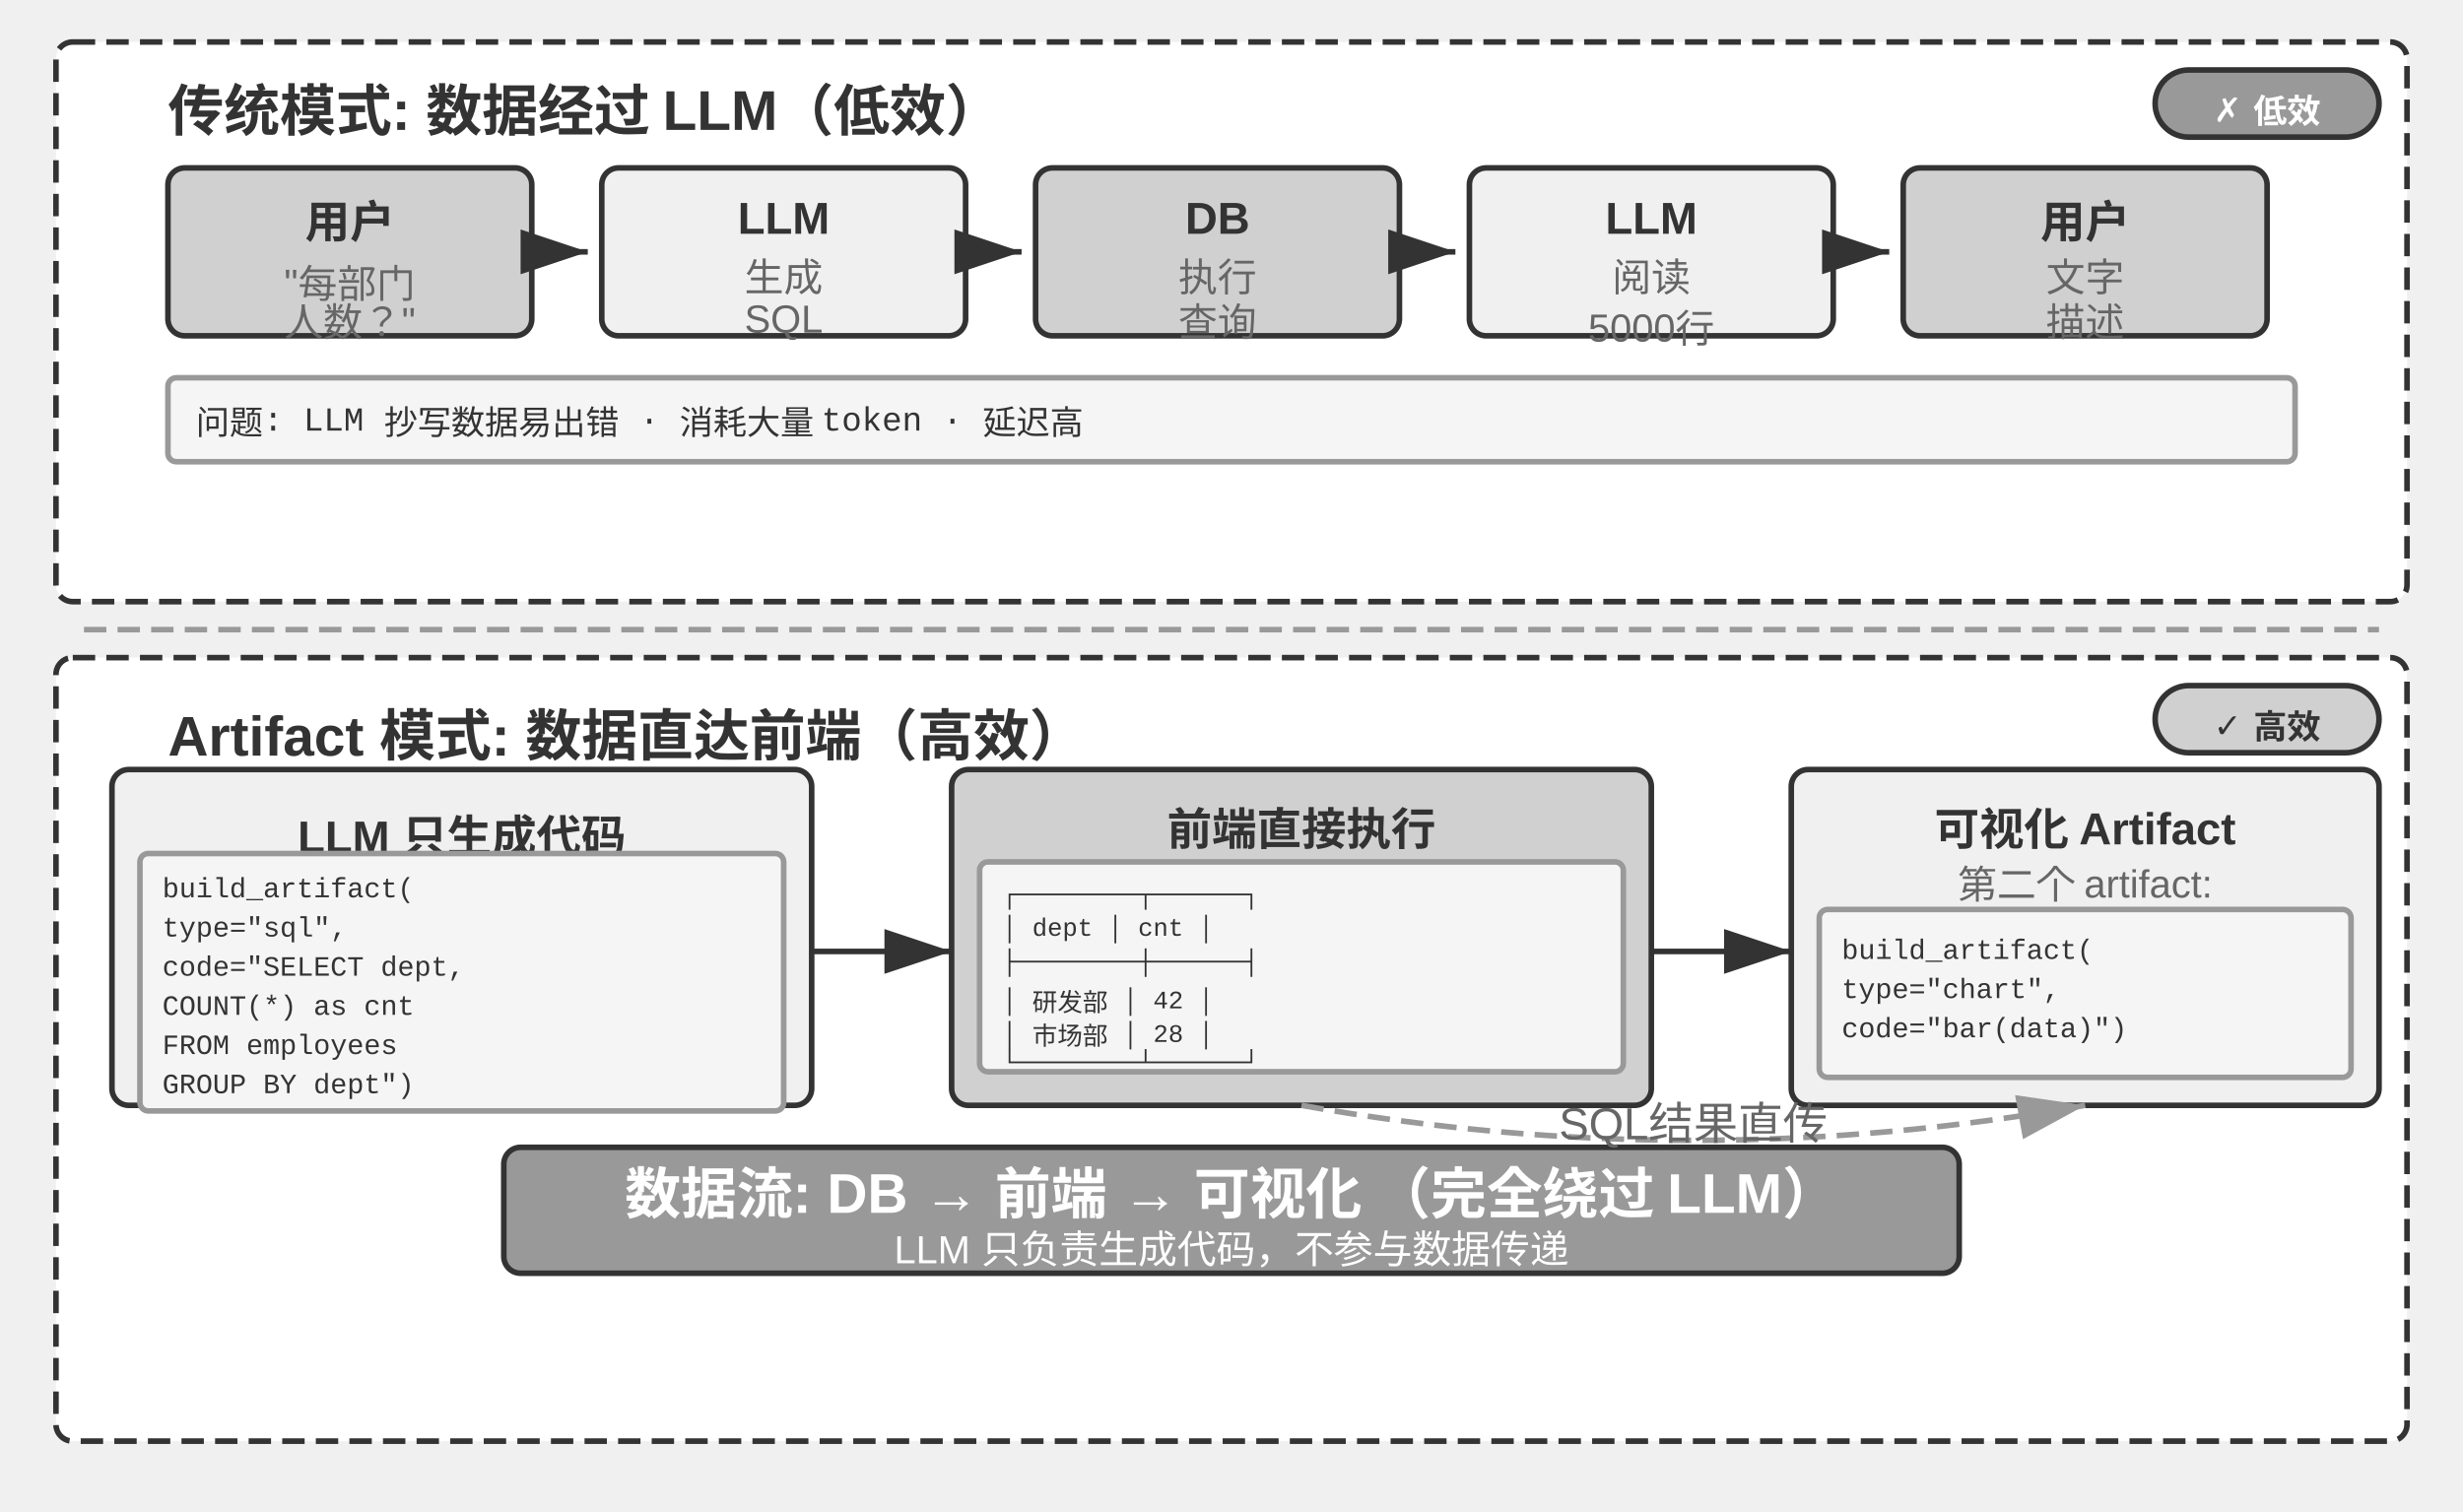
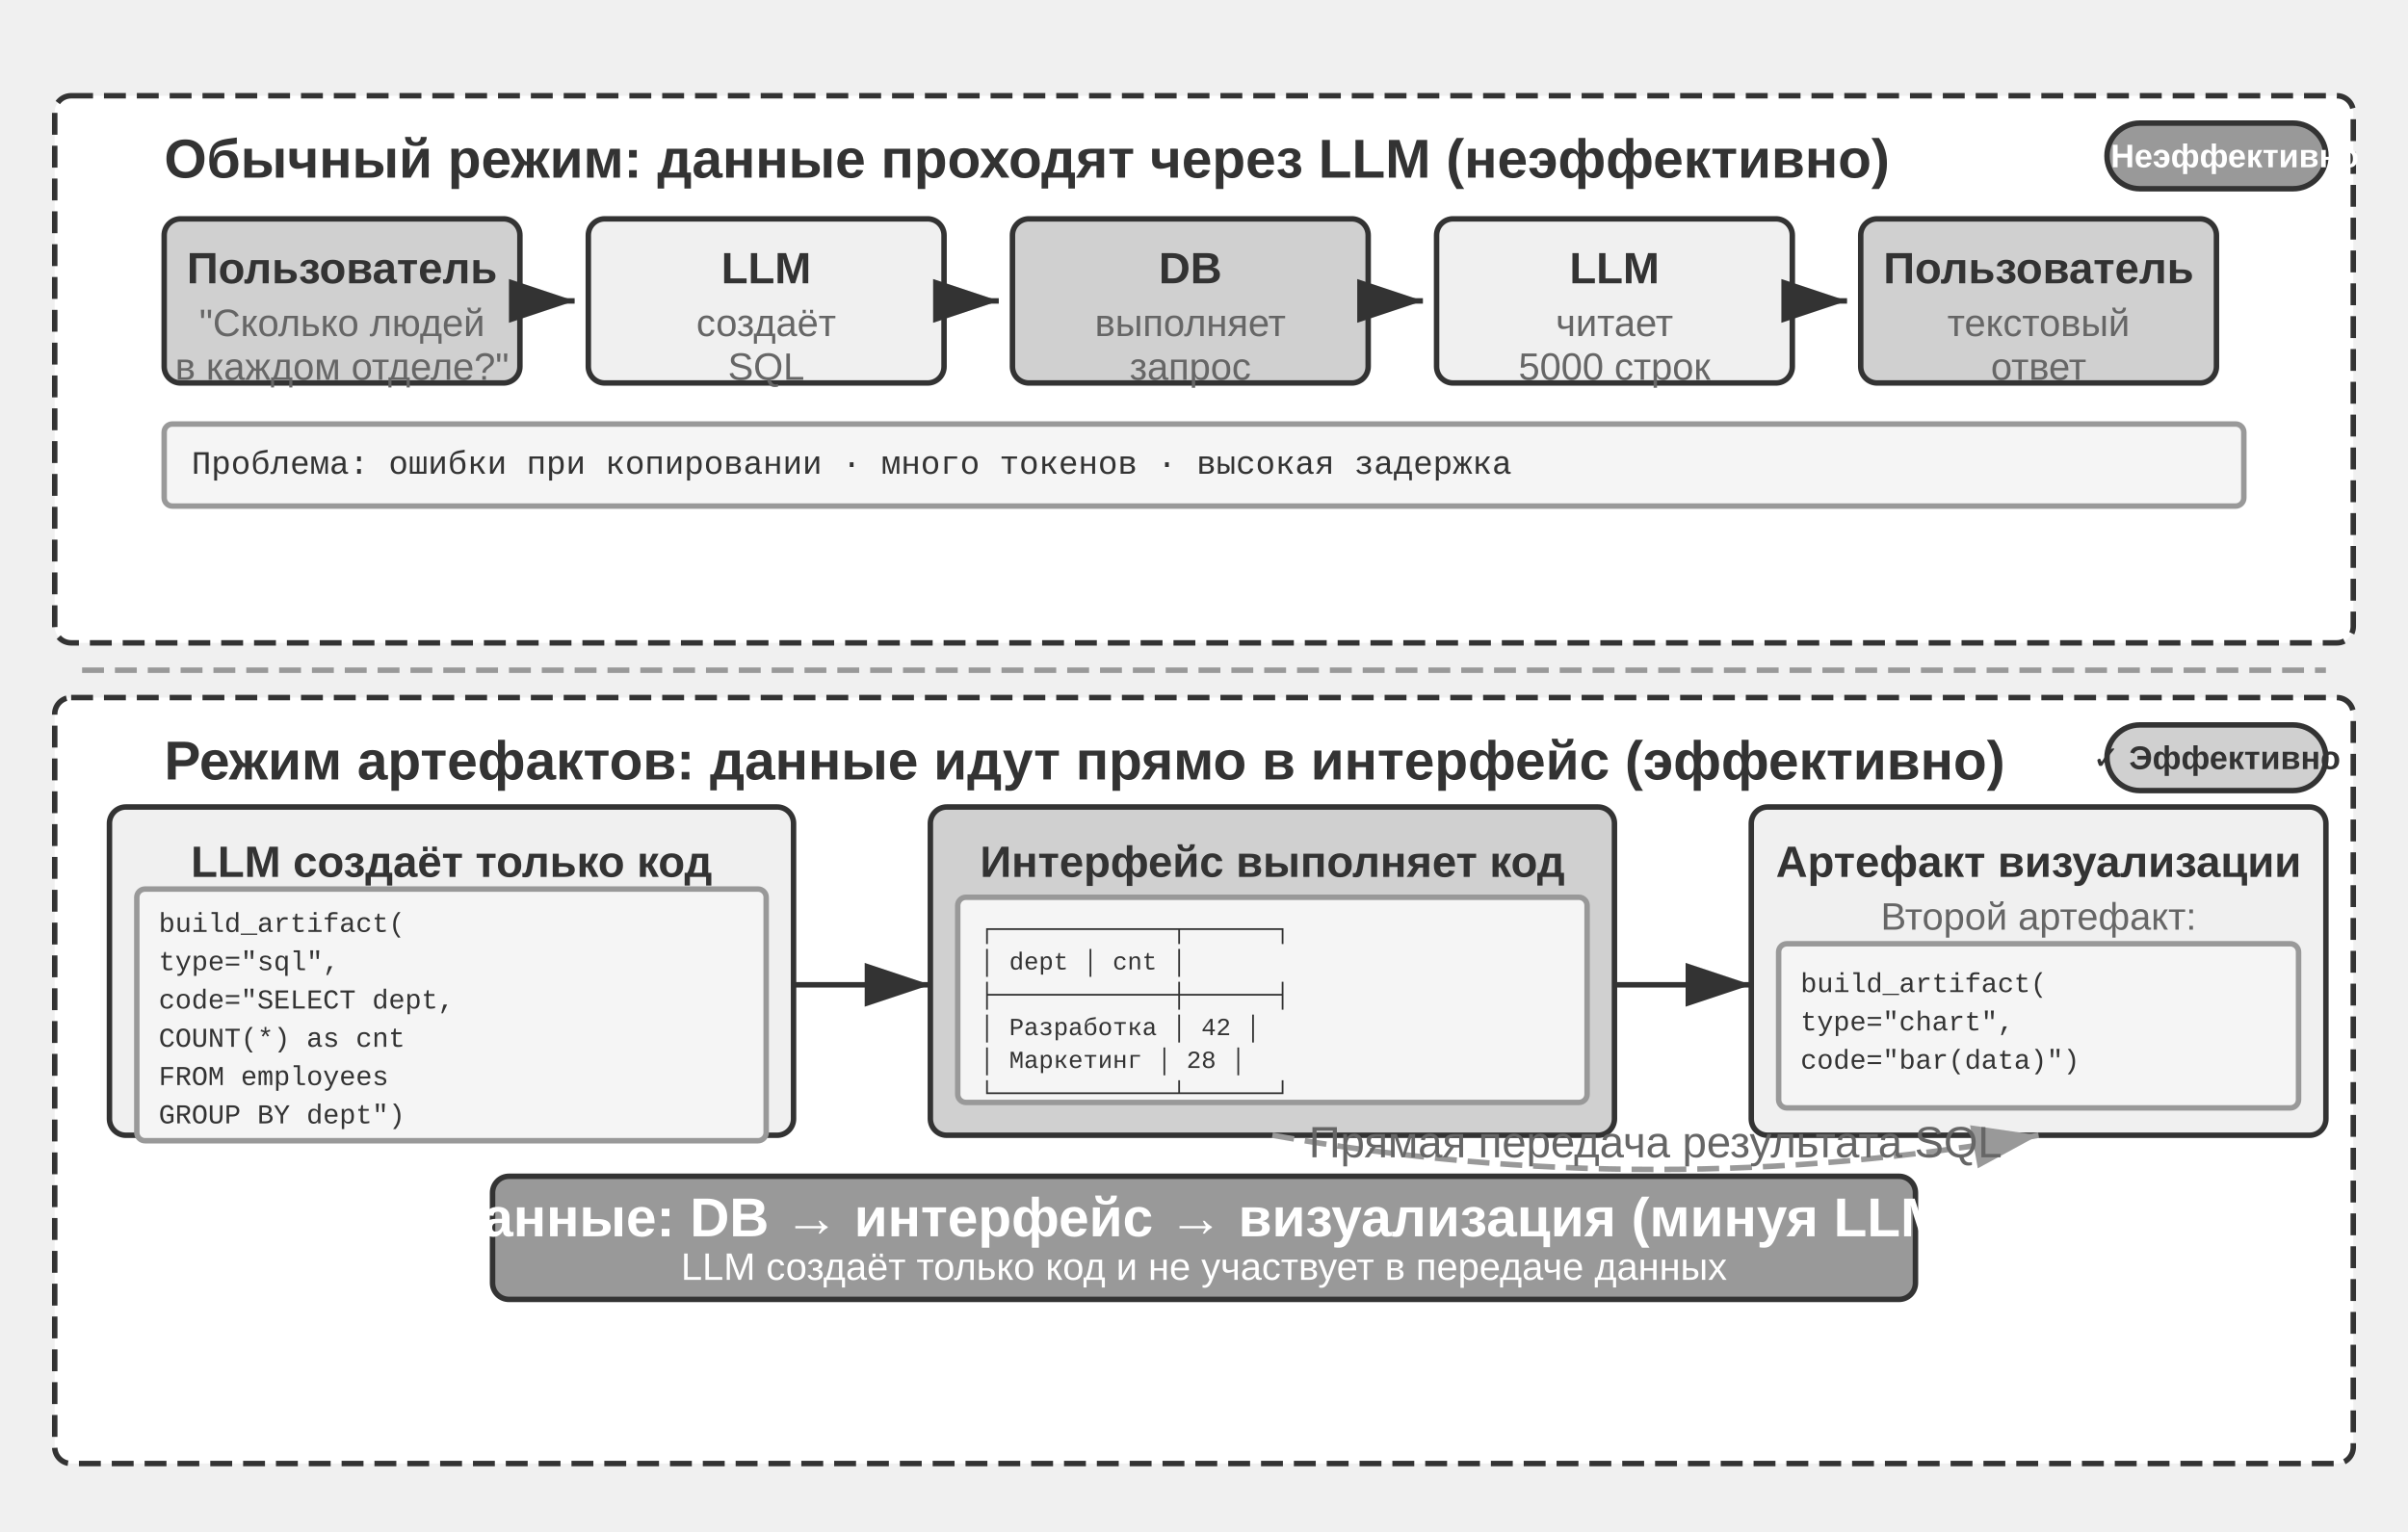
- <svg xmlns="http://www.w3.org/2000/svg" viewBox="0 40 880 540" width="880" height="540" style="background:#ffffff">
+ <svg xmlns="http://www.w3.org/2000/svg" viewBox="0 20 880 560" width="880" height="560" style="background:#ffffff">
  <defs>
    <marker id="ah" markerWidth="12" markerHeight="8" refX="12" refY="4" orient="auto">
      <polygon points="0 0, 12 4, 0 8" fill="#333333" />
    </marker>
    <marker id="ah-light" markerWidth="12" markerHeight="8" refX="12" refY="4" orient="auto">
      <polygon points="0 0, 12 4, 0 8" fill="#999999" />
    </marker>
  </defs>
  <rect x="20" y="55" width="840" height="200" rx="6" fill="#ffffff" stroke="#333333" stroke-width="2" stroke-dasharray="8,4" />
-   <text x="60" y="78" font-family="Arial, 'Helvetica Neue', Helvetica, 'PingFang SC', 'Microsoft YaHei', sans-serif" font-size="20" fill="#333333" text-anchor="start" dominant-baseline="central" font-weight="bold">传统模式: 数据经过 LLM（低效）</text>
+   <text x="60" y="78" font-family="Arial, 'Helvetica Neue', Helvetica, 'PingFang SC', 'Microsoft YaHei', sans-serif" font-size="20" fill="#333333" text-anchor="start" dominant-baseline="central" font-weight="bold">Обычный режим: данные проходят через LLM (неэффективно)</text>
  <rect x="770" y="65" width="80" height="24" rx="12" fill="#999999" stroke="#333333" stroke-width="2" />
-   <text x="810.0" y="77.0" font-family="Arial, 'Helvetica Neue', Helvetica, 'PingFang SC', 'Microsoft YaHei', sans-serif" font-size="12" fill="#ffffff" text-anchor="middle" dominant-baseline="central" font-weight="bold">✗ 低效</text>
+   <text x="810.0" y="77.0" font-family="Arial, 'Helvetica Neue', Helvetica, 'PingFang SC', 'Microsoft YaHei', sans-serif" font-size="12" fill="#ffffff" text-anchor="middle" dominant-baseline="central" font-weight="bold" textLength="68.0" lengthAdjust="spacingAndGlyphs">✗ Неэффективно</text>
  <rect x="60" y="100" width="130" height="60" rx="6" fill="#d0d0d0" stroke="#333333" stroke-width="2" />
-   <text x="125" y="118" font-family="Arial, 'Helvetica Neue', Helvetica, 'PingFang SC', 'Microsoft YaHei', sans-serif" font-size="16" fill="#333333" text-anchor="middle" dominant-baseline="central" font-weight="bold">用户</text>
-   <text x="125" y="138" font-family="Arial, 'Helvetica Neue', Helvetica, 'PingFang SC', 'Microsoft YaHei', sans-serif" font-size="14" fill="#666666" text-anchor="middle" dominant-baseline="central" font-weight="normal">"每部门</text>
-   <text x="125" y="154" font-family="Arial, 'Helvetica Neue', Helvetica, 'PingFang SC', 'Microsoft YaHei', sans-serif" font-size="14" fill="#666666" text-anchor="middle" dominant-baseline="central" font-weight="normal">人数？"</text>
+   <text x="125" y="118" font-family="Arial, 'Helvetica Neue', Helvetica, 'PingFang SC', 'Microsoft YaHei', sans-serif" font-size="16" fill="#333333" text-anchor="middle" dominant-baseline="central" font-weight="bold">Пользователь</text>
+   <text x="125" y="138" font-family="Arial, 'Helvetica Neue', Helvetica, 'PingFang SC', 'Microsoft YaHei', sans-serif" font-size="14" fill="#666666" text-anchor="middle" dominant-baseline="central" font-weight="normal">"Сколько людей</text>
+   <text x="125" y="154" font-family="Arial, 'Helvetica Neue', Helvetica, 'PingFang SC', 'Microsoft YaHei', sans-serif" font-size="14" fill="#666666" text-anchor="middle" dominant-baseline="central" font-weight="normal" textLength="118.0" lengthAdjust="spacingAndGlyphs">в каждом отделе?"</text>
  <line x1="190" y1="130" x2="210" y2="130" stroke="#333333" stroke-width="2" marker-end="url(#ah)" />
  <rect x="215" y="100" width="130" height="60" rx="6" fill="#f0f0f0" stroke="#333333" stroke-width="2" />
  <text x="280" y="118" font-family="Arial, 'Helvetica Neue', Helvetica, 'PingFang SC', 'Microsoft YaHei', sans-serif" font-size="16" fill="#333333" text-anchor="middle" dominant-baseline="central" font-weight="bold">LLM</text>
-   <text x="280" y="138" font-family="Arial, 'Helvetica Neue', Helvetica, 'PingFang SC', 'Microsoft YaHei', sans-serif" font-size="14" fill="#666666" text-anchor="middle" dominant-baseline="central" font-weight="normal">生成</text>
+   <text x="280" y="138" font-family="Arial, 'Helvetica Neue', Helvetica, 'PingFang SC', 'Microsoft YaHei', sans-serif" font-size="14" fill="#666666" text-anchor="middle" dominant-baseline="central" font-weight="normal">создаёт</text>
  <text x="280" y="154" font-family="Arial, 'Helvetica Neue', Helvetica, 'PingFang SC', 'Microsoft YaHei', sans-serif" font-size="14" fill="#666666" text-anchor="middle" dominant-baseline="central" font-weight="normal">SQL</text>
  <line x1="345" y1="130" x2="365" y2="130" stroke="#333333" stroke-width="2" marker-end="url(#ah)" />
  <rect x="370" y="100" width="130" height="60" rx="6" fill="#d0d0d0" stroke="#333333" stroke-width="2" />
  <text x="435" y="118" font-family="Arial, 'Helvetica Neue', Helvetica, 'PingFang SC', 'Microsoft YaHei', sans-serif" font-size="16" fill="#333333" text-anchor="middle" dominant-baseline="central" font-weight="bold">DB</text>
-   <text x="435" y="138" font-family="Arial, 'Helvetica Neue', Helvetica, 'PingFang SC', 'Microsoft YaHei', sans-serif" font-size="14" fill="#666666" text-anchor="middle" dominant-baseline="central" font-weight="normal">执行</text>
-   <text x="435" y="154" font-family="Arial, 'Helvetica Neue', Helvetica, 'PingFang SC', 'Microsoft YaHei', sans-serif" font-size="14" fill="#666666" text-anchor="middle" dominant-baseline="central" font-weight="normal">查询</text>
+   <text x="435" y="138" font-family="Arial, 'Helvetica Neue', Helvetica, 'PingFang SC', 'Microsoft YaHei', sans-serif" font-size="14" fill="#666666" text-anchor="middle" dominant-baseline="central" font-weight="normal">выполняет</text>
+   <text x="435" y="154" font-family="Arial, 'Helvetica Neue', Helvetica, 'PingFang SC', 'Microsoft YaHei', sans-serif" font-size="14" fill="#666666" text-anchor="middle" dominant-baseline="central" font-weight="normal">запрос</text>
  <line x1="500" y1="130" x2="520" y2="130" stroke="#333333" stroke-width="2" marker-end="url(#ah)" />
  <rect x="525" y="100" width="130" height="60" rx="6" fill="#f0f0f0" stroke="#333333" stroke-width="2" />
  <text x="590" y="118" font-family="Arial, 'Helvetica Neue', Helvetica, 'PingFang SC', 'Microsoft YaHei', sans-serif" font-size="16" fill="#333333" text-anchor="middle" dominant-baseline="central" font-weight="bold">LLM</text>
-   <text x="590" y="138" font-family="Arial, 'Helvetica Neue', Helvetica, 'PingFang SC', 'Microsoft YaHei', sans-serif" font-size="14" fill="#666666" text-anchor="middle" dominant-baseline="central" font-weight="normal">阅读</text>
-   <text x="590" y="154" font-family="Arial, 'Helvetica Neue', Helvetica, 'PingFang SC', 'Microsoft YaHei', sans-serif" font-size="14" fill="#666666" text-anchor="middle" dominant-baseline="central" font-weight="normal">5000行</text>
+   <text x="590" y="138" font-family="Arial, 'Helvetica Neue', Helvetica, 'PingFang SC', 'Microsoft YaHei', sans-serif" font-size="14" fill="#666666" text-anchor="middle" dominant-baseline="central" font-weight="normal">читает</text>
+   <text x="590" y="154" font-family="Arial, 'Helvetica Neue', Helvetica, 'PingFang SC', 'Microsoft YaHei', sans-serif" font-size="14" fill="#666666" text-anchor="middle" dominant-baseline="central" font-weight="normal">5000 строк</text>
  <line x1="655" y1="130" x2="675" y2="130" stroke="#333333" stroke-width="2" marker-end="url(#ah)" />
  <rect x="680" y="100" width="130" height="60" rx="6" fill="#d0d0d0" stroke="#333333" stroke-width="2" />
-   <text x="745" y="118" font-family="Arial, 'Helvetica Neue', Helvetica, 'PingFang SC', 'Microsoft YaHei', sans-serif" font-size="16" fill="#333333" text-anchor="middle" dominant-baseline="central" font-weight="bold">用户</text>
-   <text x="745" y="138" font-family="Arial, 'Helvetica Neue', Helvetica, 'PingFang SC', 'Microsoft YaHei', sans-serif" font-size="14" fill="#666666" text-anchor="middle" dominant-baseline="central" font-weight="normal">文字</text>
-   <text x="745" y="154" font-family="Arial, 'Helvetica Neue', Helvetica, 'PingFang SC', 'Microsoft YaHei', sans-serif" font-size="14" fill="#666666" text-anchor="middle" dominant-baseline="central" font-weight="normal">描述</text>
+   <text x="745" y="118" font-family="Arial, 'Helvetica Neue', Helvetica, 'PingFang SC', 'Microsoft YaHei', sans-serif" font-size="16" fill="#333333" text-anchor="middle" dominant-baseline="central" font-weight="bold">Пользователь</text>
+   <text x="745" y="138" font-family="Arial, 'Helvetica Neue', Helvetica, 'PingFang SC', 'Microsoft YaHei', sans-serif" font-size="14" fill="#666666" text-anchor="middle" dominant-baseline="central" font-weight="normal">текстовый</text>
+   <text x="745" y="154" font-family="Arial, 'Helvetica Neue', Helvetica, 'PingFang SC', 'Microsoft YaHei', sans-serif" font-size="14" fill="#666666" text-anchor="middle" dominant-baseline="central" font-weight="normal">ответ</text>
  <rect x="60" y="175" width="760" height="30" rx="3" fill="#f5f5f5" stroke="#999999" stroke-width="2" />
-   <text x="70" y="190" font-family="'Courier New', Courier, monospace" font-size="12" fill="#333333" text-anchor="start" dominant-baseline="central">问题: LLM 抄写数据易出错 · 消耗大量 token · 延迟高</text>
+   <text x="70" y="190" font-family="'Courier New', Courier, monospace" font-size="12" fill="#333333" text-anchor="start" dominant-baseline="central">Проблема: ошибки при копировании · много токенов · высокая задержка</text>
  <line x1="30" y1="265" x2="850" y2="265" stroke="#999999" stroke-width="2" stroke-dasharray="8,4" />
  <rect x="20" y="275" width="840" height="280" rx="6" fill="#ffffff" stroke="#333333" stroke-width="2" stroke-dasharray="8,4" />
-   <text x="60" y="298" font-family="Arial, 'Helvetica Neue', Helvetica, 'PingFang SC', 'Microsoft YaHei', sans-serif" font-size="20" fill="#333333" text-anchor="start" dominant-baseline="central" font-weight="bold">Artifact 模式: 数据直达前端（高效）</text>
+   <text x="60" y="298" font-family="Arial, 'Helvetica Neue', Helvetica, 'PingFang SC', 'Microsoft YaHei', sans-serif" font-size="20" fill="#333333" text-anchor="start" dominant-baseline="central" font-weight="bold">Режим артефактов: данные идут прямо в интерфейс (эффективно)</text>
  <rect x="770" y="285" width="80" height="24" rx="12" fill="#d0d0d0" stroke="#333333" stroke-width="2" />
-   <text x="810.0" y="297.0" font-family="Arial, 'Helvetica Neue', Helvetica, 'PingFang SC', 'Microsoft YaHei', sans-serif" font-size="12" fill="#333333" text-anchor="middle" dominant-baseline="central" font-weight="bold">✓ 高效</text>
+   <text x="810.0" y="297.0" font-family="Arial, 'Helvetica Neue', Helvetica, 'PingFang SC', 'Microsoft YaHei', sans-serif" font-size="12" fill="#333333" text-anchor="middle" dominant-baseline="central" font-weight="bold" textLength="68.0" lengthAdjust="spacingAndGlyphs">✓ Эффективно</text>
  <rect x="40" y="315" width="250" height="120" rx="6" fill="#f0f0f0" stroke="#333333" stroke-width="2" />
-   <text x="165" y="335" font-family="Arial, 'Helvetica Neue', Helvetica, 'PingFang SC', 'Microsoft YaHei', sans-serif" font-size="16" fill="#333333" text-anchor="middle" dominant-baseline="central" font-weight="bold">LLM 只生成代码</text>
+   <text x="165" y="335" font-family="Arial, 'Helvetica Neue', Helvetica, 'PingFang SC', 'Microsoft YaHei', sans-serif" font-size="16" fill="#333333" text-anchor="middle" dominant-baseline="central" font-weight="bold">LLM создаёт только код</text>
  <rect x="50" y="345" width="230" height="92" rx="3" fill="#f5f5f5" stroke="#999999" stroke-width="2" />
  <text x="58" y="358" font-family="'Courier New', Courier, monospace" font-size="10" fill="#333333" text-anchor="start" dominant-baseline="central">build_artifact(</text>
  <text x="58" y="372" font-family="'Courier New', Courier, monospace" font-size="10" fill="#333333" text-anchor="start" dominant-baseline="central">  type="sql",</text>
  <text x="58" y="386" font-family="'Courier New', Courier, monospace" font-size="10" fill="#333333" text-anchor="start" dominant-baseline="central">  code="SELECT dept,</text>
  <text x="58" y="400" font-family="'Courier New', Courier, monospace" font-size="10" fill="#333333" text-anchor="start" dominant-baseline="central">    COUNT(*) as cnt</text>
  <text x="58" y="414" font-family="'Courier New', Courier, monospace" font-size="10" fill="#333333" text-anchor="start" dominant-baseline="central">    FROM employees</text>
  <text x="58" y="428" font-family="'Courier New', Courier, monospace" font-size="10" fill="#333333" text-anchor="start" dominant-baseline="central">    GROUP BY dept")</text>
  <line x1="290" y1="380" x2="340" y2="380" stroke="#333333" stroke-width="2" marker-end="url(#ah)" />
  <rect x="340" y="315" width="250" height="120" rx="6" fill="#d0d0d0" stroke="#333333" stroke-width="2" />
-   <text x="465" y="335" font-family="Arial, 'Helvetica Neue', Helvetica, 'PingFang SC', 'Microsoft YaHei', sans-serif" font-size="16" fill="#333333" text-anchor="middle" dominant-baseline="central" font-weight="bold">前端直接执行</text>
+   <text x="465" y="335" font-family="Arial, 'Helvetica Neue', Helvetica, 'PingFang SC', 'Microsoft YaHei', sans-serif" font-size="16" fill="#333333" text-anchor="middle" dominant-baseline="central" font-weight="bold">Интерфейс выполняет код</text>
  <rect x="350" y="348" width="230" height="75" rx="3" fill="#f5f5f5" stroke="#999999" stroke-width="2" />
-   <text x="358" y="360" font-family="'Courier New', Courier, monospace" font-size="9" fill="#333333" text-anchor="start" dominant-baseline="central">┌────────┬──────┐</text>
-   <text x="358" y="372" font-family="'Courier New', Courier, monospace" font-size="9" fill="#333333" text-anchor="start" dominant-baseline="central">│ dept   │ cnt  │</text>
-   <text x="358" y="384" font-family="'Courier New', Courier, monospace" font-size="9" fill="#333333" text-anchor="start" dominant-baseline="central">├────────┼──────┤</text>
-   <text x="358" y="396" font-family="'Courier New', Courier, monospace" font-size="9" fill="#333333" text-anchor="start" dominant-baseline="central">│ 研发部 │  42  │</text>
-   <text x="358" y="408" font-family="'Courier New', Courier, monospace" font-size="9" fill="#333333" text-anchor="start" dominant-baseline="central">│ 市场部 │  28  │</text>
-   <text x="358" y="420" font-family="'Courier New', Courier, monospace" font-size="9" fill="#333333" text-anchor="start" dominant-baseline="central">└────────┴──────┘</text>
+   <text x="358" y="360" font-family="'Courier New', Courier, monospace" font-size="9" fill="#333333" text-anchor="start" dominant-baseline="central">┌────────────┬──────┐</text>
+   <text x="358" y="372" font-family="'Courier New', Courier, monospace" font-size="9" fill="#333333" text-anchor="start" dominant-baseline="central">│ dept       │ cnt  │</text>
+   <text x="358" y="384" font-family="'Courier New', Courier, monospace" font-size="9" fill="#333333" text-anchor="start" dominant-baseline="central">├────────────┼──────┤</text>
+   <text x="358" y="396" font-family="'Courier New', Courier, monospace" font-size="9" fill="#333333" text-anchor="start" dominant-baseline="central">│ Разработка │  42  │</text>
+   <text x="358" y="408" font-family="'Courier New', Courier, monospace" font-size="9" fill="#333333" text-anchor="start" dominant-baseline="central">│ Маркетинг  │  28  │</text>
+   <text x="358" y="420" font-family="'Courier New', Courier, monospace" font-size="9" fill="#333333" text-anchor="start" dominant-baseline="central">└────────────┴──────┘</text>
  <line x1="590" y1="380" x2="640" y2="380" stroke="#333333" stroke-width="2" marker-end="url(#ah)" />
  <rect x="640" y="315" width="210" height="120" rx="6" fill="#f0f0f0" stroke="#333333" stroke-width="2" />
-   <text x="745" y="335" font-family="Arial, 'Helvetica Neue', Helvetica, 'PingFang SC', 'Microsoft YaHei', sans-serif" font-size="16" fill="#333333" text-anchor="middle" dominant-baseline="central" font-weight="bold">可视化 Artifact</text>
-   <text x="745" y="355" font-family="Arial, 'Helvetica Neue', Helvetica, 'PingFang SC', 'Microsoft YaHei', sans-serif" font-size="14" fill="#666666" text-anchor="middle" dominant-baseline="central" font-weight="normal">第二个 artifact:</text>
+   <text x="745" y="335" font-family="Arial, 'Helvetica Neue', Helvetica, 'PingFang SC', 'Microsoft YaHei', sans-serif" font-size="16" fill="#333333" text-anchor="middle" dominant-baseline="central" font-weight="bold">Артефакт визуализации</text>
+   <text x="745" y="355" font-family="Arial, 'Helvetica Neue', Helvetica, 'PingFang SC', 'Microsoft YaHei', sans-serif" font-size="14" fill="#666666" text-anchor="middle" dominant-baseline="central" font-weight="normal">Второй артефакт:</text>
  <rect x="650" y="365" width="190" height="60" rx="3" fill="#f5f5f5" stroke="#999999" stroke-width="2" />
  <text x="658" y="380" font-family="'Courier New', Courier, monospace" font-size="10" fill="#333333" text-anchor="start" dominant-baseline="central">build_artifact(</text>
  <text x="658" y="394" font-family="'Courier New', Courier, monospace" font-size="10" fill="#333333" text-anchor="start" dominant-baseline="central">  type="chart",</text>
  <text x="658" y="408" font-family="'Courier New', Courier, monospace" font-size="10" fill="#333333" text-anchor="start" dominant-baseline="central">  code="bar(data)")</text>
  <rect x="180" y="450" width="520" height="45" rx="6" fill="#999999" stroke="#333333" stroke-width="2" />
-   <text x="440" y="465" font-family="Arial, 'Helvetica Neue', Helvetica, 'PingFang SC', 'Microsoft YaHei', sans-serif" font-size="20" fill="#ffffff" text-anchor="middle" dominant-baseline="central" font-weight="bold">数据流: DB → 前端 → 可视化 （完全绕过 LLM）</text>
-   <text x="440" y="483" font-family="Arial, 'Helvetica Neue', Helvetica, 'PingFang SC', 'Microsoft YaHei', sans-serif" font-size="14" fill="#ffffff" text-anchor="middle" dominant-baseline="central" font-weight="normal">LLM 只负责生成代码，不参与数据传递</text>
+   <text x="440" y="465" font-family="Arial, 'Helvetica Neue', Helvetica, 'PingFang SC', 'Microsoft YaHei', sans-serif" font-size="20" fill="#ffffff" text-anchor="middle" dominant-baseline="central" font-weight="bold" textLength="508.0" lengthAdjust="spacingAndGlyphs">Данные: DB → интерфейс → визуализация (минуя LLM)</text>
+   <text x="440" y="483" font-family="Arial, 'Helvetica Neue', Helvetica, 'PingFang SC', 'Microsoft YaHei', sans-serif" font-size="14" fill="#ffffff" text-anchor="middle" dominant-baseline="central" font-weight="normal">LLM создаёт только код и не участвует в передаче данных</text>
  <path d="M 465,435 Q 605.0,460.0 745,435" fill="none" stroke="#999999" stroke-width="2" stroke-dasharray="8,4" marker-end="url(#ah-light)" />
-   <text x="605.0" y="437.5" font-family="Arial, 'Helvetica Neue', Helvetica, 'PingFang SC', 'Microsoft YaHei', sans-serif" font-size="16" fill="#666666" text-anchor="middle" dominant-baseline="central" font-weight="normal">SQL结果直传</text>
+   <text x="605.0" y="437.5" font-family="Arial, 'Helvetica Neue', Helvetica, 'PingFang SC', 'Microsoft YaHei', sans-serif" font-size="16" fill="#666666" text-anchor="middle" dominant-baseline="central" font-weight="normal">Прямая передача результата SQL</text>
</svg>
